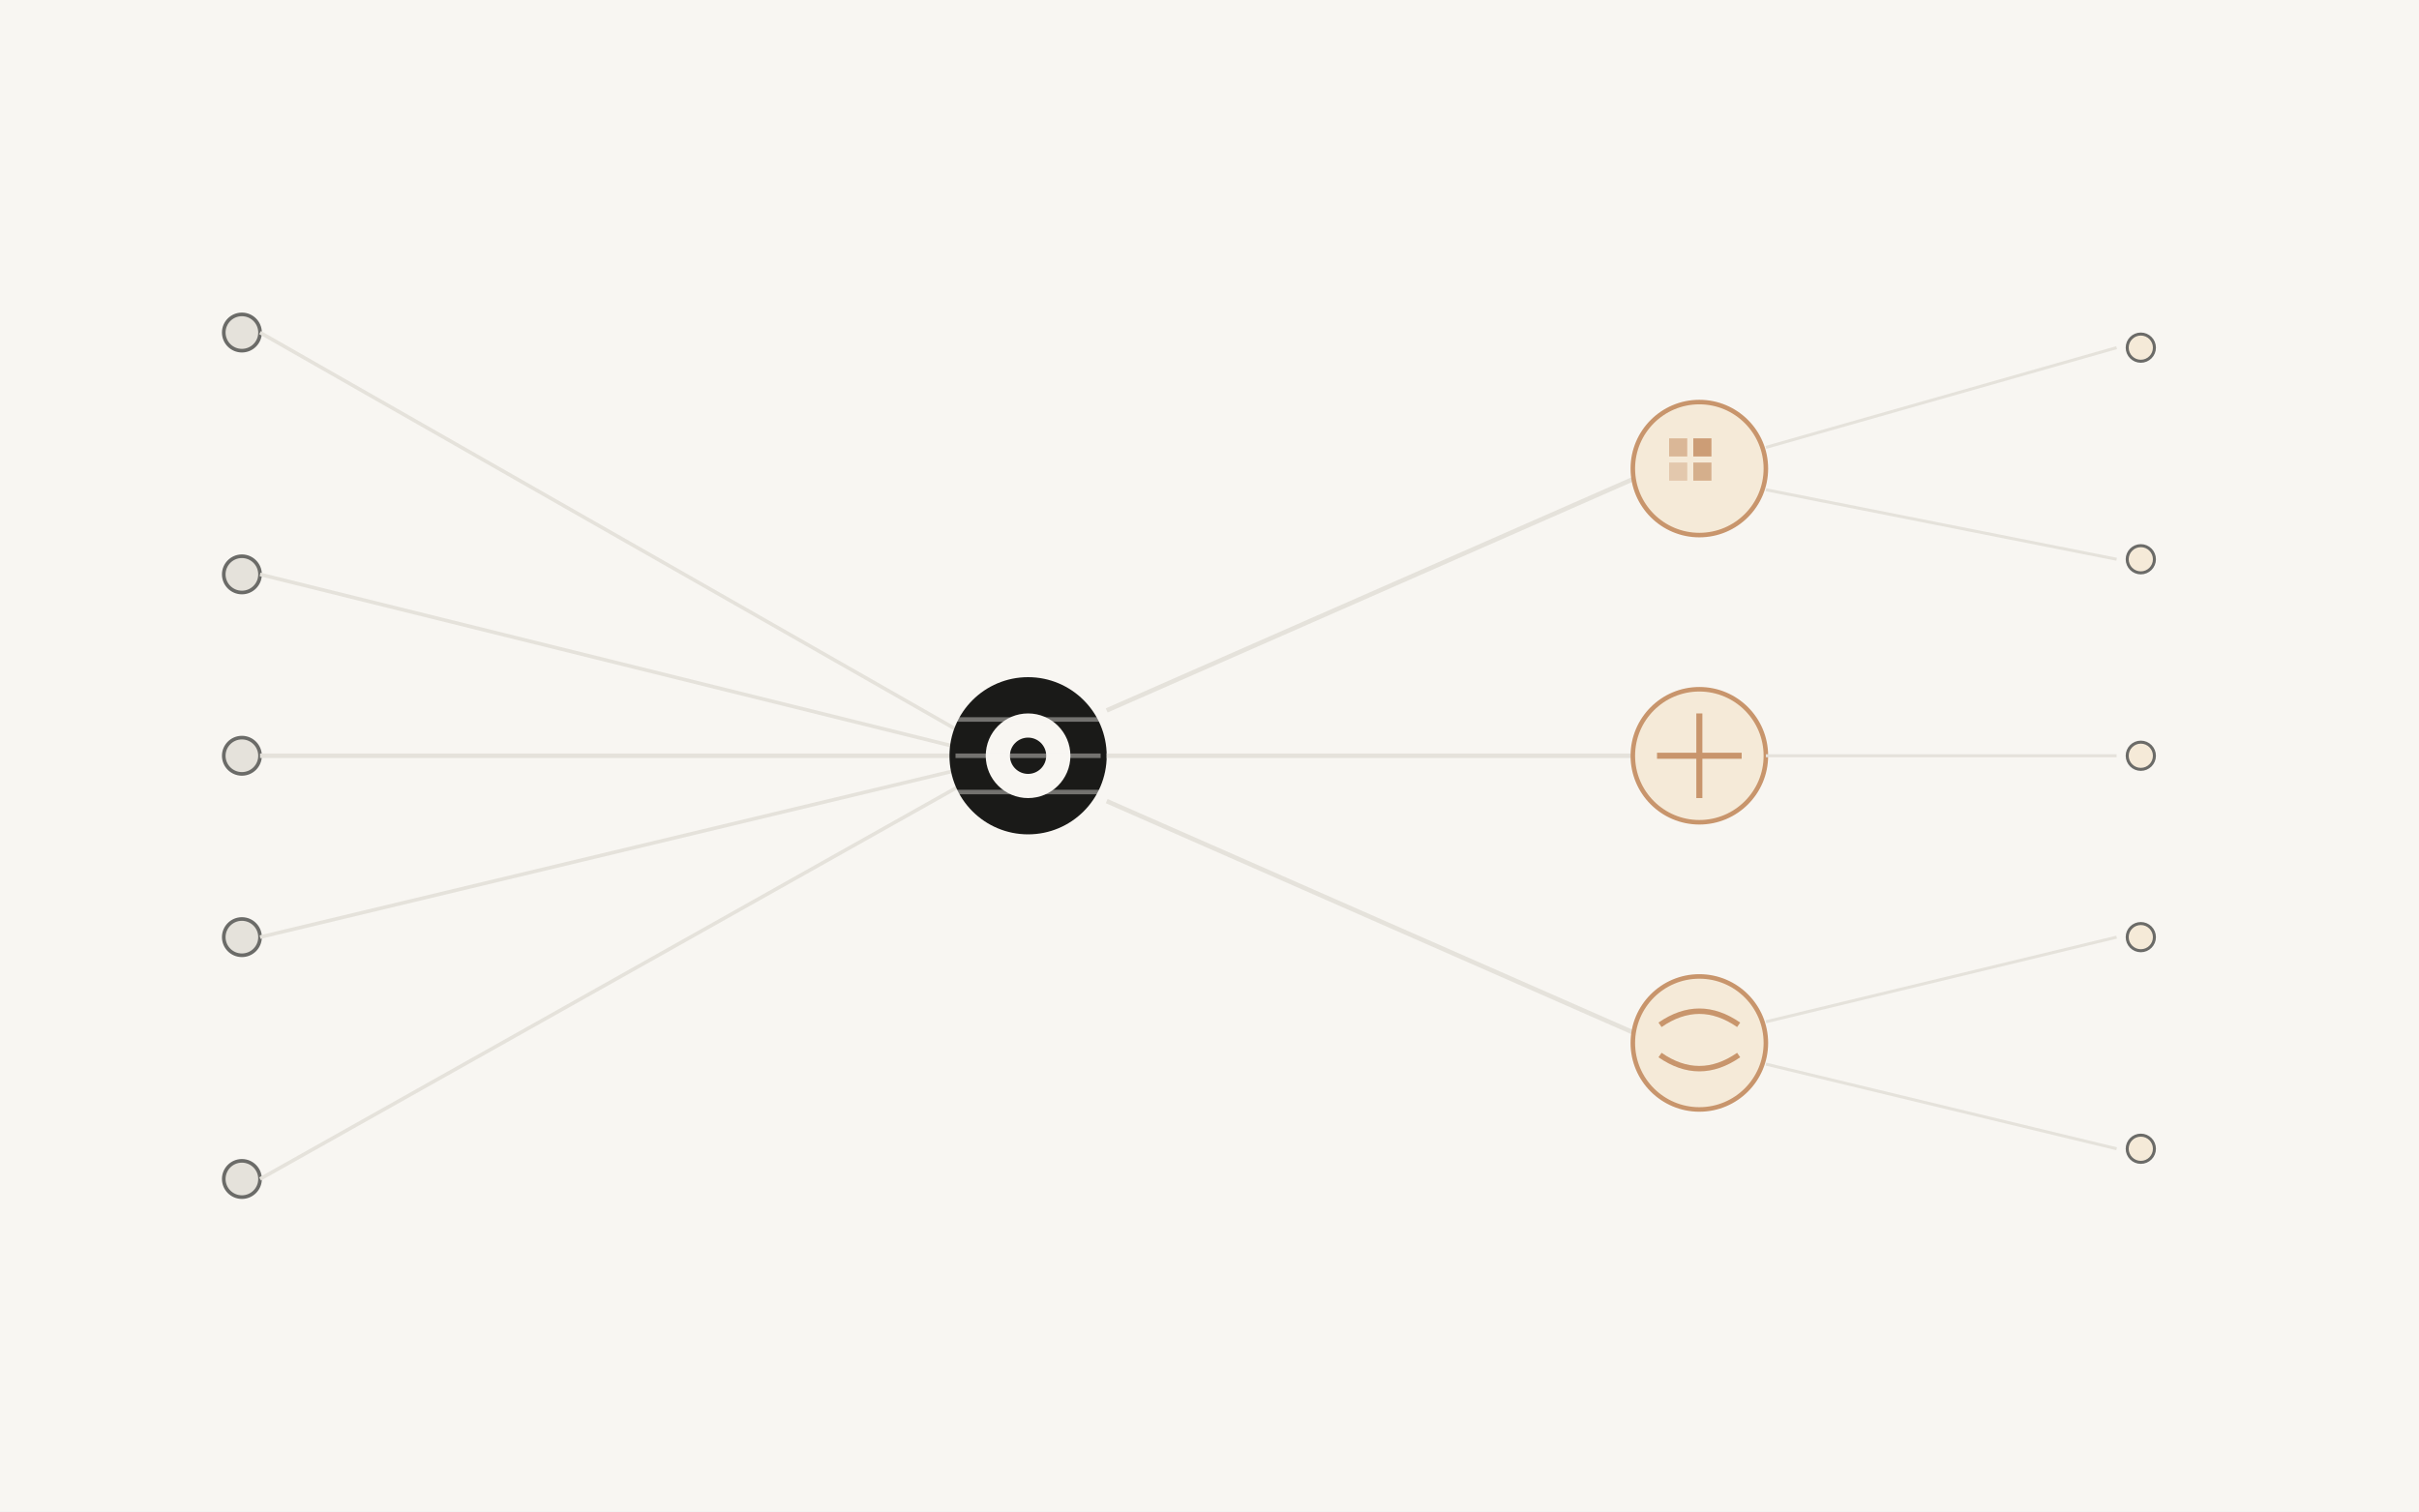
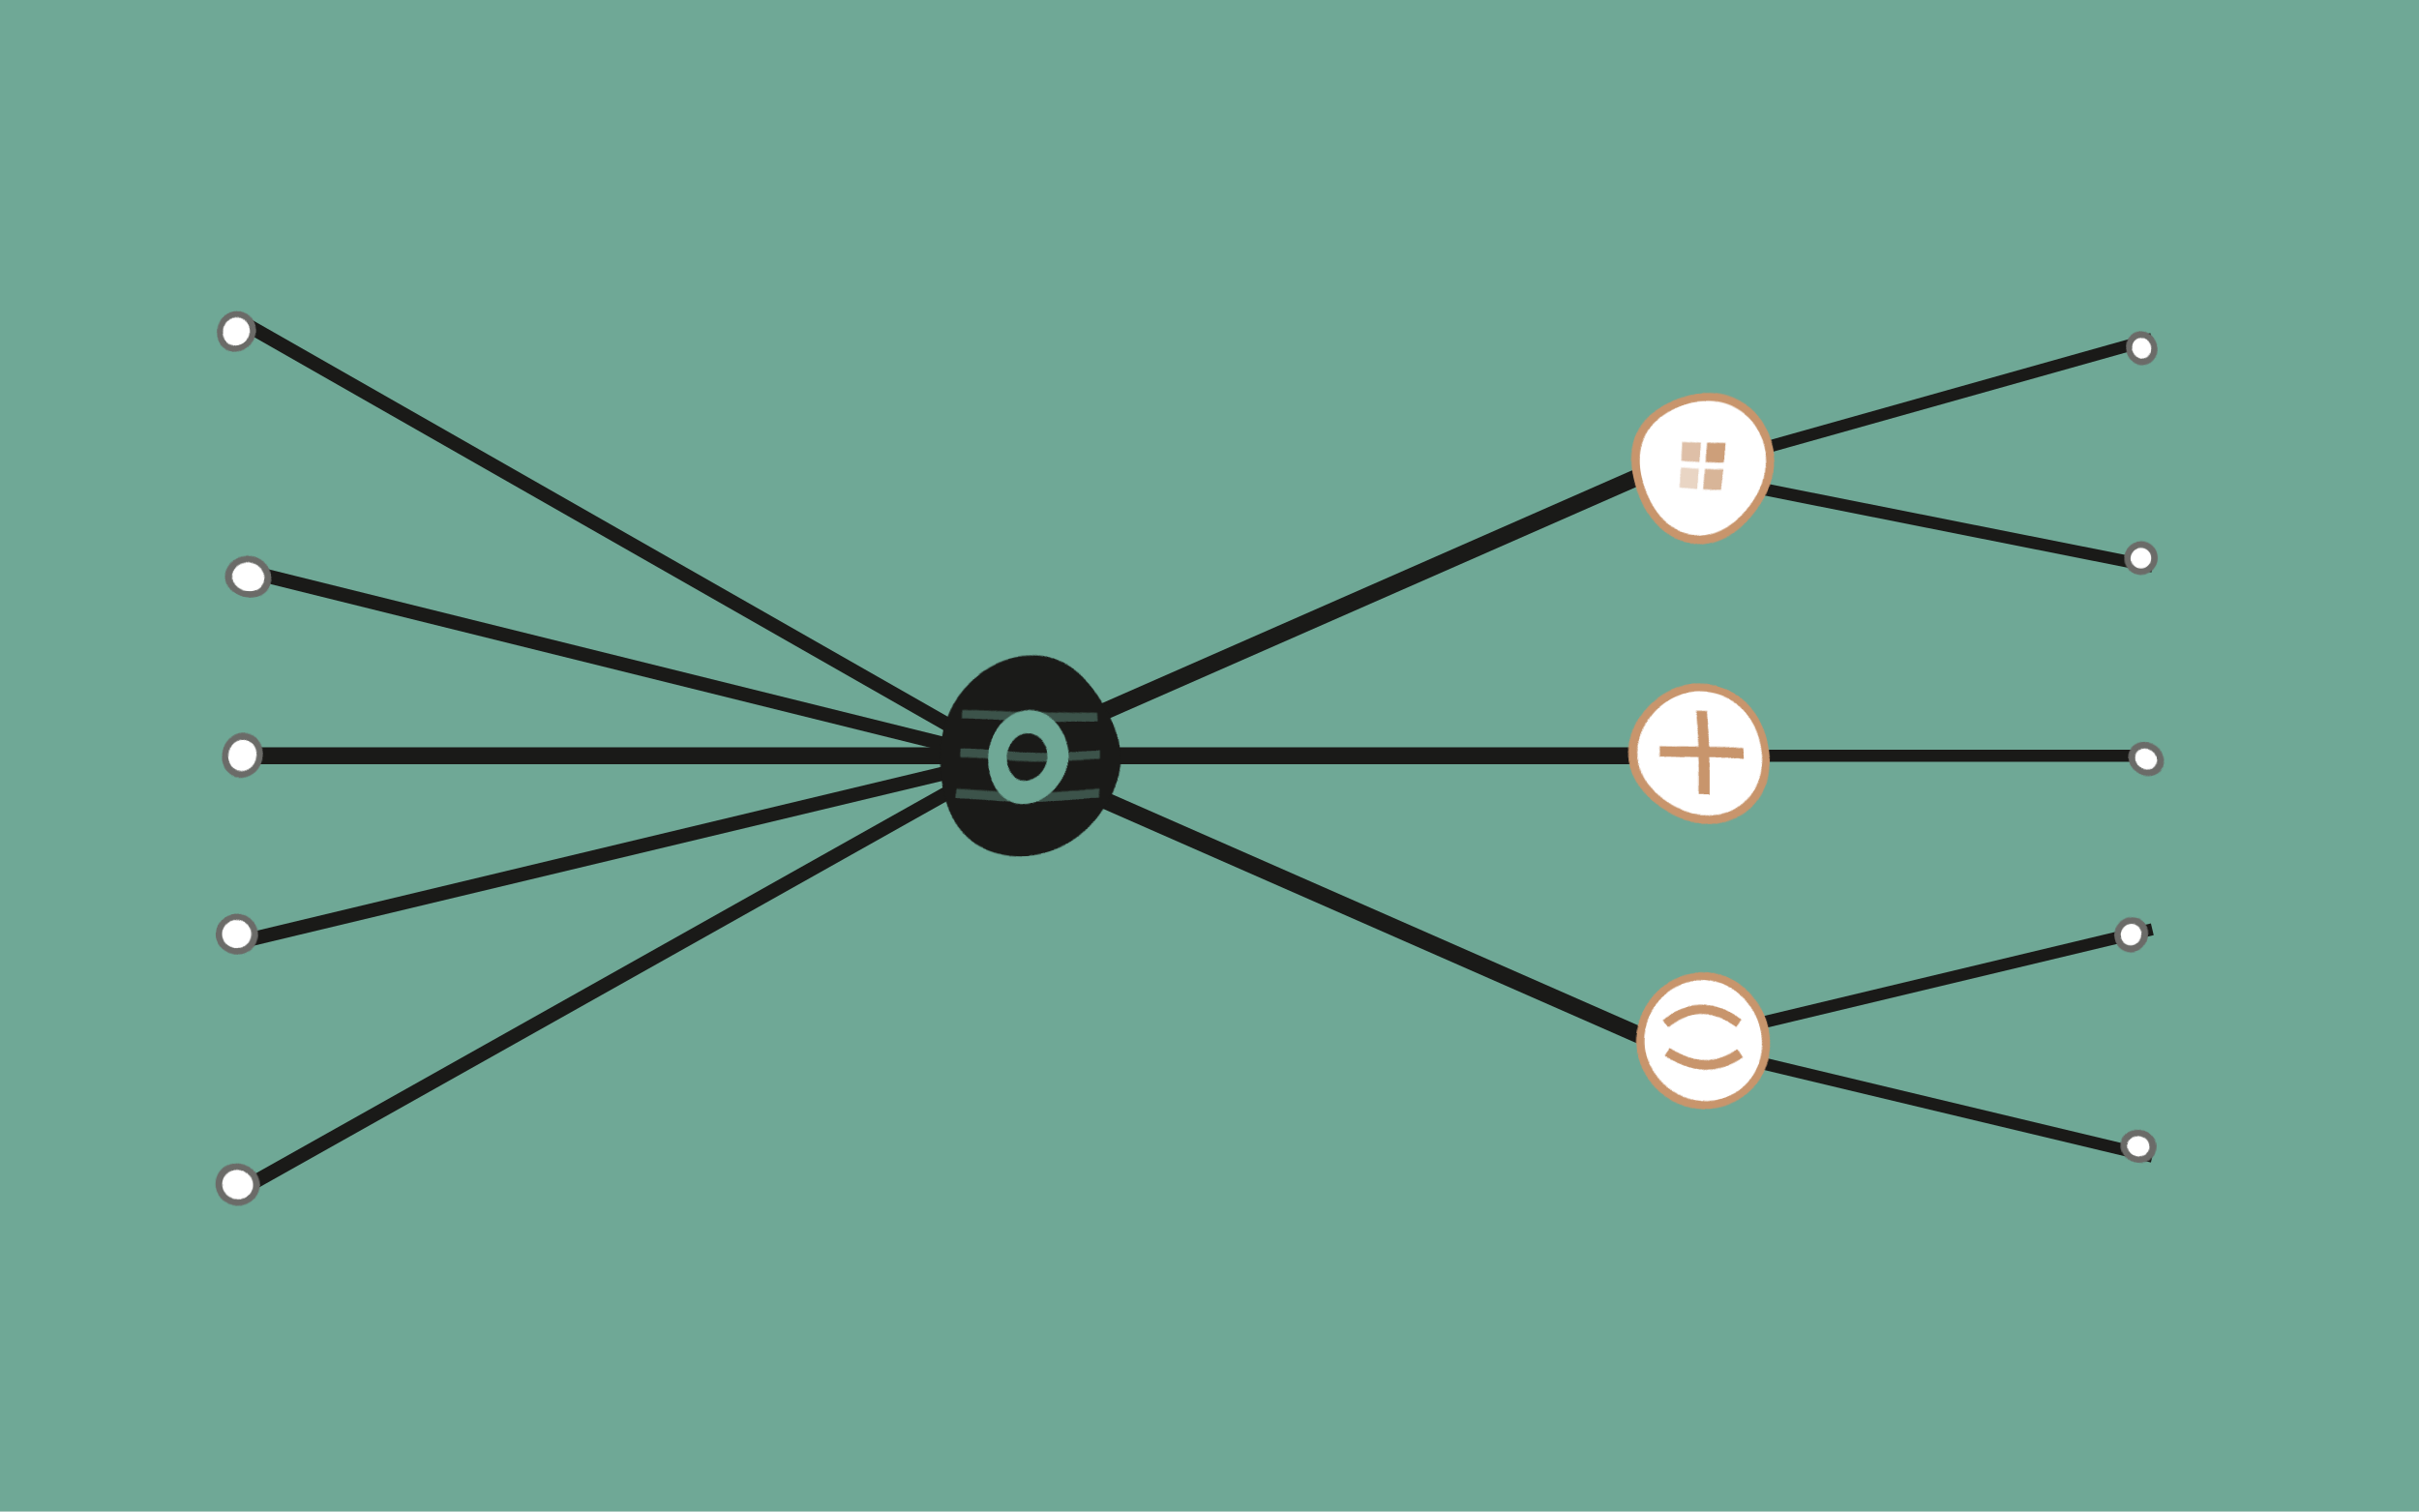
<svg xmlns="http://www.w3.org/2000/svg" viewBox="0 0 800 500">
-   <rect width="800" height="500" fill="#f8f6f2" />
-   <circle cx="80" cy="110" r="6" fill="#e5e2db" stroke="#6b6b68" stroke-width="1.2" />
-   <circle cx="80" cy="190" r="6" fill="#e5e2db" stroke="#6b6b68" stroke-width="1.2" />
-   <circle cx="80" cy="250" r="6" fill="#e5e2db" stroke="#6b6b68" stroke-width="1.2" />
-   <circle cx="80" cy="310" r="6" fill="#e5e2db" stroke="#6b6b68" stroke-width="1.2" />
-   <circle cx="80" cy="390" r="6" fill="#e5e2db" stroke="#6b6b68" stroke-width="1.2" />
-   <line x1="86" y1="110" x2="328" y2="248" stroke="#e5e2db" stroke-width="1.2" />
-   <line x1="86" y1="190" x2="328" y2="250" stroke="#e5e2db" stroke-width="1.2" />
-   <line x1="86" y1="250" x2="328" y2="250" stroke="#e5e2db" stroke-width="1.5" />
-   <line x1="86" y1="310" x2="328" y2="252" stroke="#e5e2db" stroke-width="1.2" />
-   <line x1="86" y1="390" x2="328" y2="254" stroke="#e5e2db" stroke-width="1.2" />
-   <circle cx="340" cy="250" r="26" fill="#1a1a18" />
-   <circle cx="340" cy="250" r="14" fill="#f8f6f2" />
-   <circle cx="340" cy="250" r="6" fill="#1a1a18" />
-   <line x1="316" y1="238" x2="364" y2="238" stroke="#f8f6f2" stroke-width="1.5" opacity="0.4" />
-   <line x1="316" y1="250" x2="364" y2="250" stroke="#f8f6f2" stroke-width="1.5" opacity="0.4" />
-   <line x1="316" y1="262" x2="364" y2="262" stroke="#f8f6f2" stroke-width="1.5" opacity="0.4" />
-   <line x1="366" y1="235" x2="548" y2="155" stroke="#e5e2db" stroke-width="1.5" />
-   <line x1="366" y1="250" x2="548" y2="250" stroke="#e5e2db" stroke-width="1.5" />
-   <line x1="366" y1="265" x2="548" y2="345" stroke="#e5e2db" stroke-width="1.5" />
-   <circle cx="562" cy="155" r="22" fill="#f5ead8" stroke="#C8956C" stroke-width="1.5" />
-   <rect x="552" y="145" width="6" height="6" fill="#C8956C" opacity="0.6" />
-   <rect x="560" y="145" width="6" height="6" fill="#C8956C" opacity="0.9" />
-   <rect x="552" y="153" width="6" height="6" fill="#C8956C" opacity="0.4" />
-   <rect x="560" y="153" width="6" height="6" fill="#C8956C" opacity="0.7" />
-   <circle cx="562" cy="250" r="22" fill="#f5ead8" stroke="#C8956C" stroke-width="1.5" />
-   <line x1="548" y1="250" x2="576" y2="250" stroke="#C8956C" stroke-width="2" />
-   <line x1="562" y1="236" x2="562" y2="264" stroke="#C8956C" stroke-width="2" />
-   <circle cx="562" cy="345" r="22" fill="#f5ead8" stroke="#C8956C" stroke-width="1.5" />
-   <path d="M 549,339 Q 562,330 575,339" fill="none" stroke="#C8956C" stroke-width="1.8" />
-   <path d="M 549,349 Q 562,358 575,349" fill="none" stroke="#C8956C" stroke-width="1.8" />
-   <line x1="584" y1="148" x2="700" y2="115" stroke="#e5e2db" stroke-width="1" />
-   <line x1="584" y1="162" x2="700" y2="185" stroke="#e5e2db" stroke-width="1" />
-   <line x1="584" y1="250" x2="700" y2="250" stroke="#e5e2db" stroke-width="1" />
-   <line x1="584" y1="338" x2="700" y2="310" stroke="#e5e2db" stroke-width="1" />
-   <line x1="584" y1="352" x2="700" y2="380" stroke="#e5e2db" stroke-width="1" />
-   <circle cx="708" cy="115" r="4.5" fill="#f5ead8" stroke="#6b6b68" stroke-width="1" />
-   <circle cx="708" cy="185" r="4.5" fill="#f5ead8" stroke="#6b6b68" stroke-width="1" />
-   <circle cx="708" cy="250" r="4.5" fill="#f5ead8" stroke="#6b6b68" stroke-width="1" />
-   <circle cx="708" cy="310" r="4.5" fill="#f5ead8" stroke="#6b6b68" stroke-width="1" />
-   <circle cx="708" cy="380" r="4.5" fill="#f5ead8" stroke="#6b6b68" stroke-width="1" />
+   <defs>
+     <filter id="hd" x="-20%" y="-20%" width="140%" height="140%">
+       <feTurbulence type="fractalNoise" baseFrequency="0.012" numOctaves="2" seed="7" result="n" />
+       <feDisplacementMap in="SourceGraphic" in2="n" scale="13" xChannelSelector="R" yChannelSelector="G" />
+     </filter>
+   </defs>
+   <rect width="800" height="500" fill="#6fa896" />
+   <g>
+     <line x1="79.9" y1="106.5" x2="334.1" y2="251.5" stroke="#1a1a18" stroke-width="4.6" />
+     <line x1="79.2" y1="188.3" x2="334.8" y2="251.7" stroke="#1a1a18" stroke-width="4.6" />
+     <line x1="79" y1="250" x2="335" y2="250" stroke="#1a1a18" stroke-width="5.6" />
+     <line x1="79.2" y1="311.6" x2="334.8" y2="250.4" stroke="#1a1a18" stroke-width="4.6" />
+     <line x1="79.9" y1="393.4" x2="334.1" y2="250.6" stroke="#1a1a18" stroke-width="4.6" />
+     <line x1="359.6" y1="237.8" x2="554.4" y2="152.2" stroke="#1a1a18" stroke-width="5.6" />
+     <line x1="359" y1="250" x2="555" y2="250" stroke="#1a1a18" stroke-width="5.6" />
+     <line x1="359.6" y1="262.2" x2="554.4" y2="347.8" stroke="#1a1a18" stroke-width="5.6" />
+     <line x1="577.3" y1="149.9" x2="711.7" y2="112.1" stroke="#1a1a18" stroke-width="4" />
+     <line x1="577.1" y1="160.6" x2="711.9" y2="187.4" stroke="#1a1a18" stroke-width="4" />
+     <line x1="577" y1="250" x2="712" y2="250" stroke="#1a1a18" stroke-width="4" />
+     <line x1="577.2" y1="339.6" x2="711.8" y2="307.4" stroke="#1a1a18" stroke-width="4" />
+     <line x1="577.2" y1="350.4" x2="711.8" y2="382.6" stroke="#1a1a18" stroke-width="4" />
+   </g>
+   <g filter="url(#hd)">
+     <circle cx="80" cy="110" r="6" fill="#ffffff" stroke="#6b6b68" stroke-width="2.16" />
+     <circle cx="80" cy="190" r="6" fill="#ffffff" stroke="#6b6b68" stroke-width="2.16" />
+     <circle cx="80" cy="250" r="6" fill="#ffffff" stroke="#6b6b68" stroke-width="2.16" />
+     <circle cx="80" cy="310" r="6" fill="#ffffff" stroke="#6b6b68" stroke-width="2.16" />
+     <circle cx="80" cy="390" r="6" fill="#ffffff" stroke="#6b6b68" stroke-width="2.16" />
+     <circle cx="340" cy="250" r="30.68" fill="#1a1a18" />
+     <circle cx="340" cy="250" r="14" fill="#6fa896" />
+     <circle cx="340" cy="250" r="7.08" fill="#1a1a18" />
+     <line x1="316" y1="238" x2="364" y2="238" stroke="#6fa896" stroke-width="2.7" opacity="0.4" />
+     <line x1="316" y1="250" x2="364" y2="250" stroke="#6fa896" stroke-width="2.7" opacity="0.4" />
+     <line x1="316" y1="262" x2="364" y2="262" stroke="#6fa896" stroke-width="2.7" opacity="0.4" />
+     <circle cx="562" cy="155" r="22" fill="#ffffff" stroke="#C8956C" stroke-width="2.7" />
+     <rect x="555" y="148" width="6" height="6" fill="#C8956C" opacity="0.6" />
+     <rect x="563" y="148" width="6" height="6" fill="#C8956C" opacity="0.9" />
+     <rect x="555" y="156" width="6" height="6" fill="#C8956C" opacity="0.4" />
+     <rect x="563" y="156" width="6" height="6" fill="#C8956C" opacity="0.7" />
+     <circle cx="562" cy="250" r="22" fill="#ffffff" stroke="#C8956C" stroke-width="2.7" />
+     <line x1="548" y1="250" x2="576" y2="250" stroke="#C8956C" stroke-width="3.6" />
+     <line x1="562" y1="236" x2="562" y2="264" stroke="#C8956C" stroke-width="3.6" />
+     <circle cx="562" cy="345" r="22" fill="#ffffff" stroke="#C8956C" stroke-width="2.7" />
+     <path d="M 549,339 Q 562,330 575,339" fill="none" stroke="#C8956C" stroke-width="3.24" />
+     <path d="M 549,349 Q 562,358 575,349" fill="none" stroke="#C8956C" stroke-width="3.24" />
+     <circle cx="708" cy="115" r="4.5" fill="#ffffff" stroke="#6b6b68" stroke-width="2.16" />
+     <circle cx="708" cy="185" r="4.5" fill="#ffffff" stroke="#6b6b68" stroke-width="2.16" />
+     <circle cx="708" cy="250" r="4.5" fill="#ffffff" stroke="#6b6b68" stroke-width="2.16" />
+     <circle cx="708" cy="310" r="4.5" fill="#ffffff" stroke="#6b6b68" stroke-width="2.16" />
+     <circle cx="708" cy="380" r="4.5" fill="#ffffff" stroke="#6b6b68" stroke-width="2.16" />
+   </g>
</svg>
